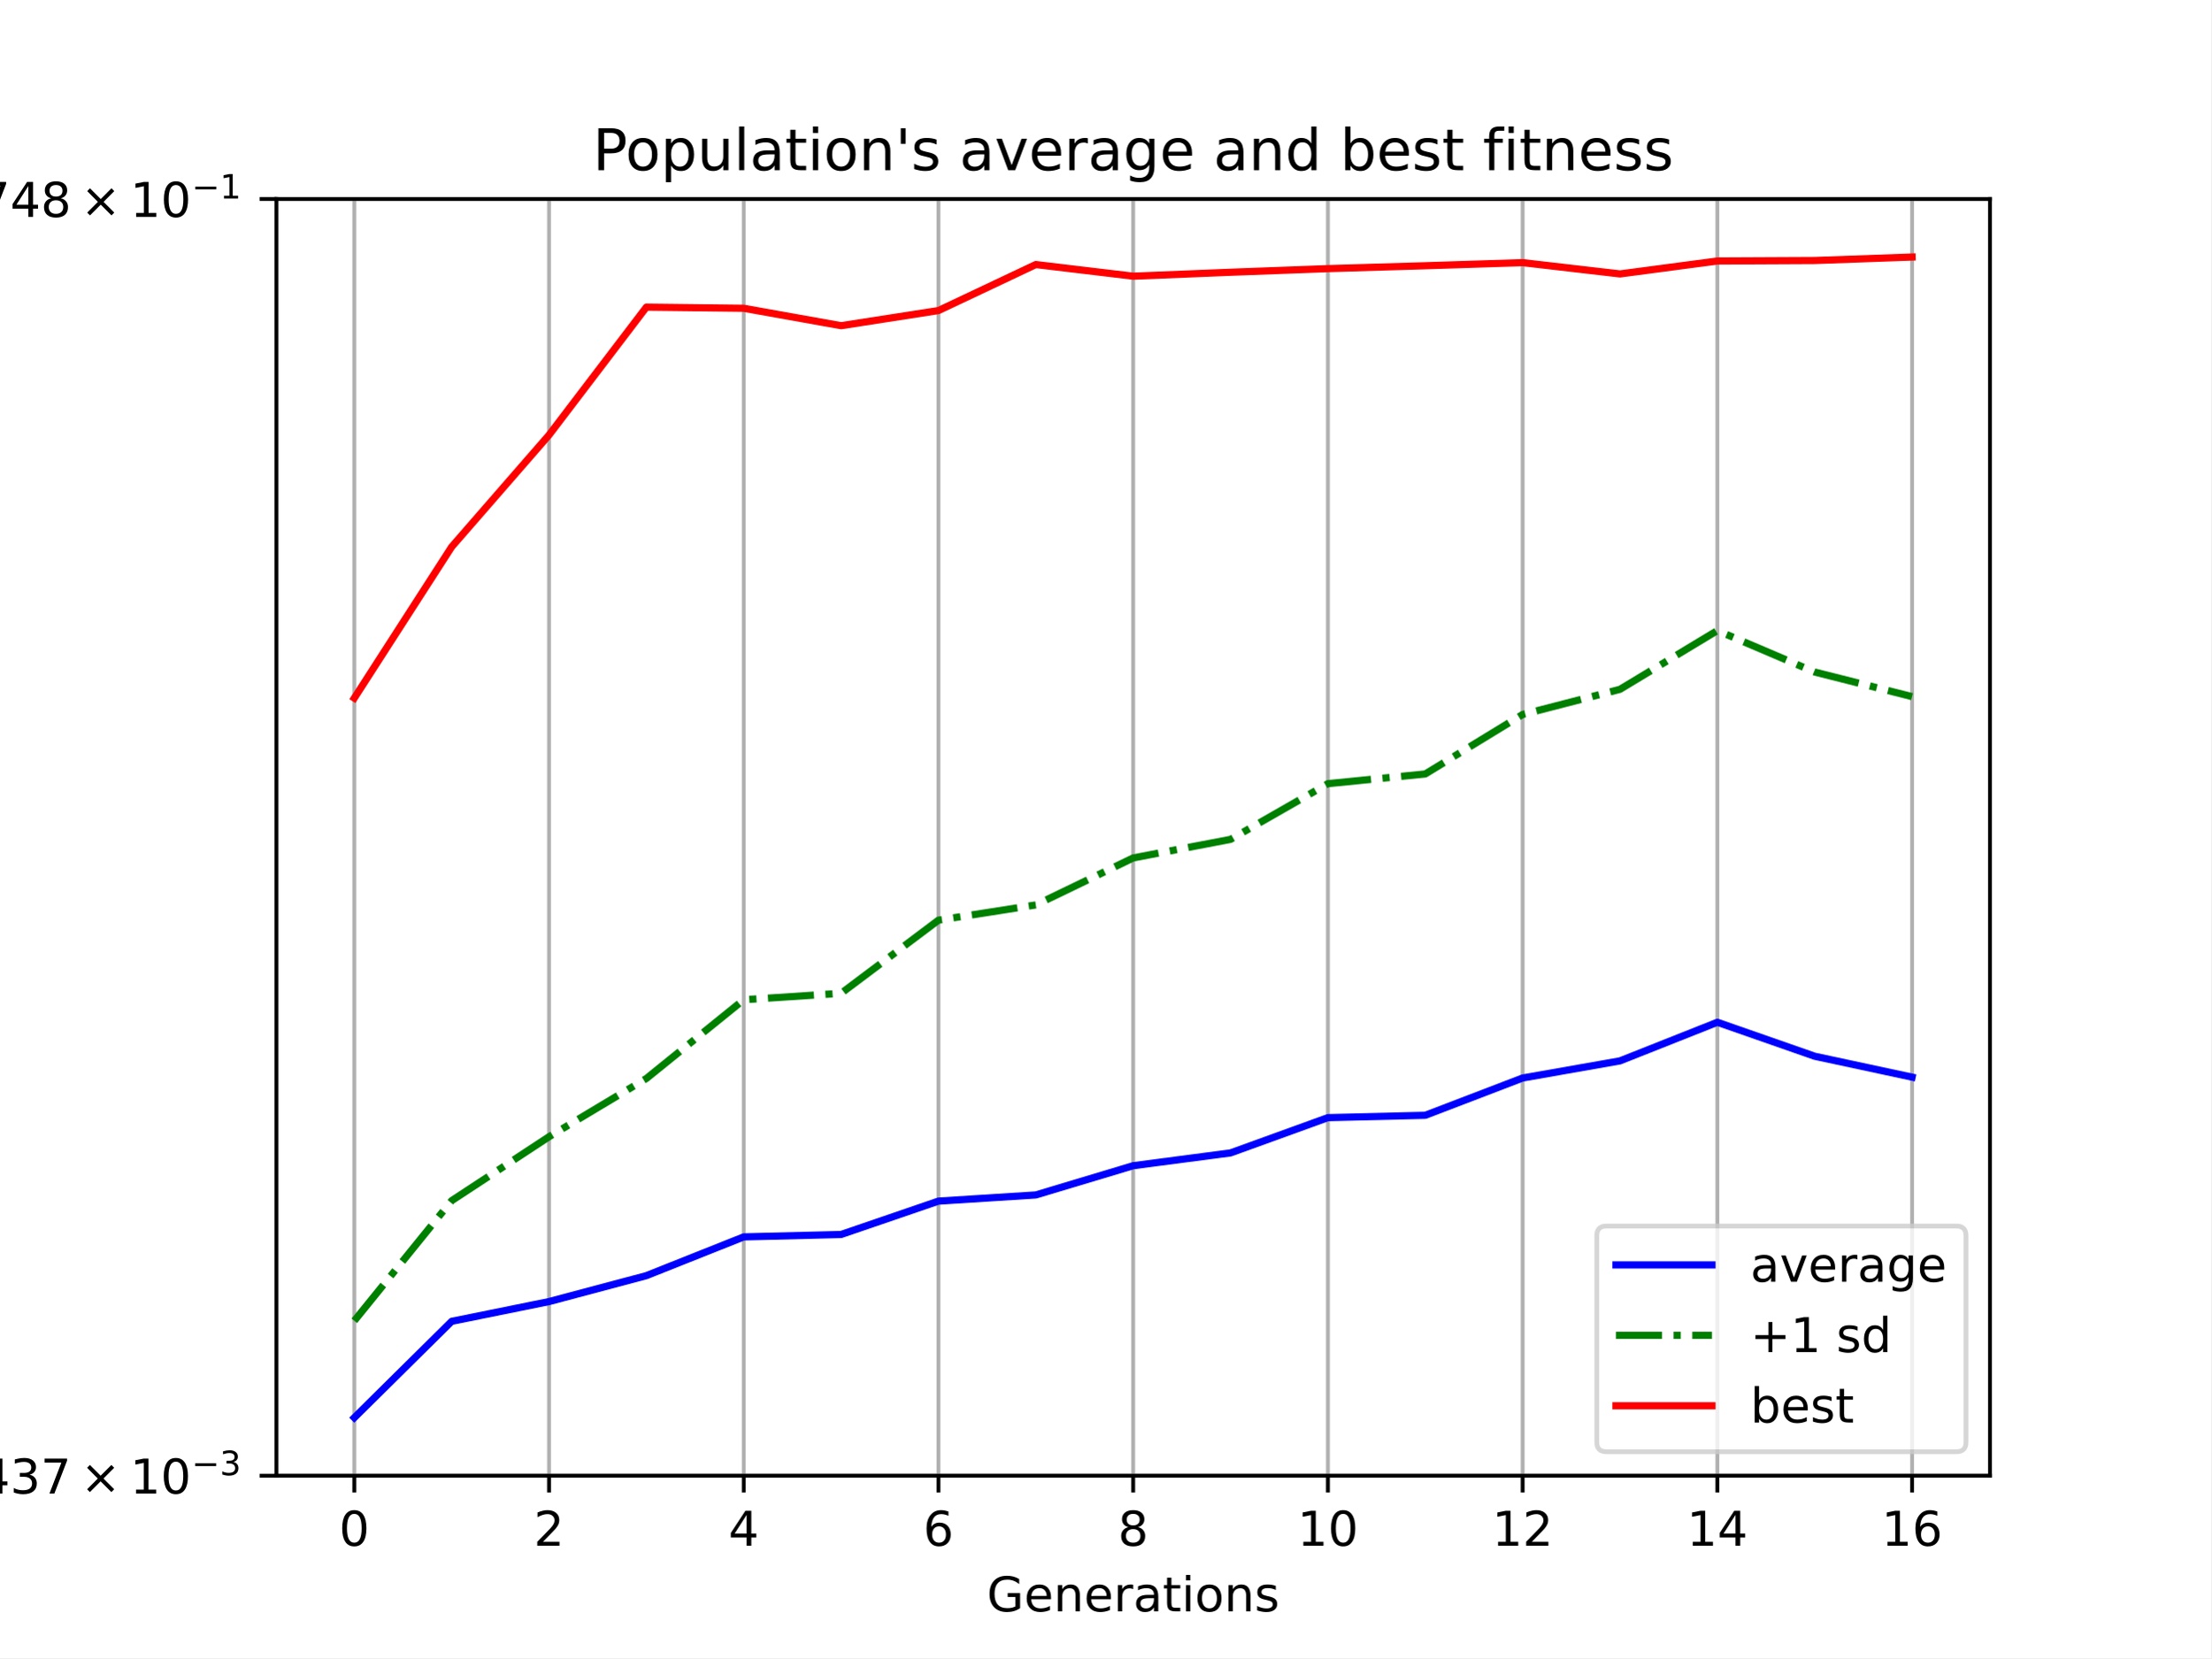
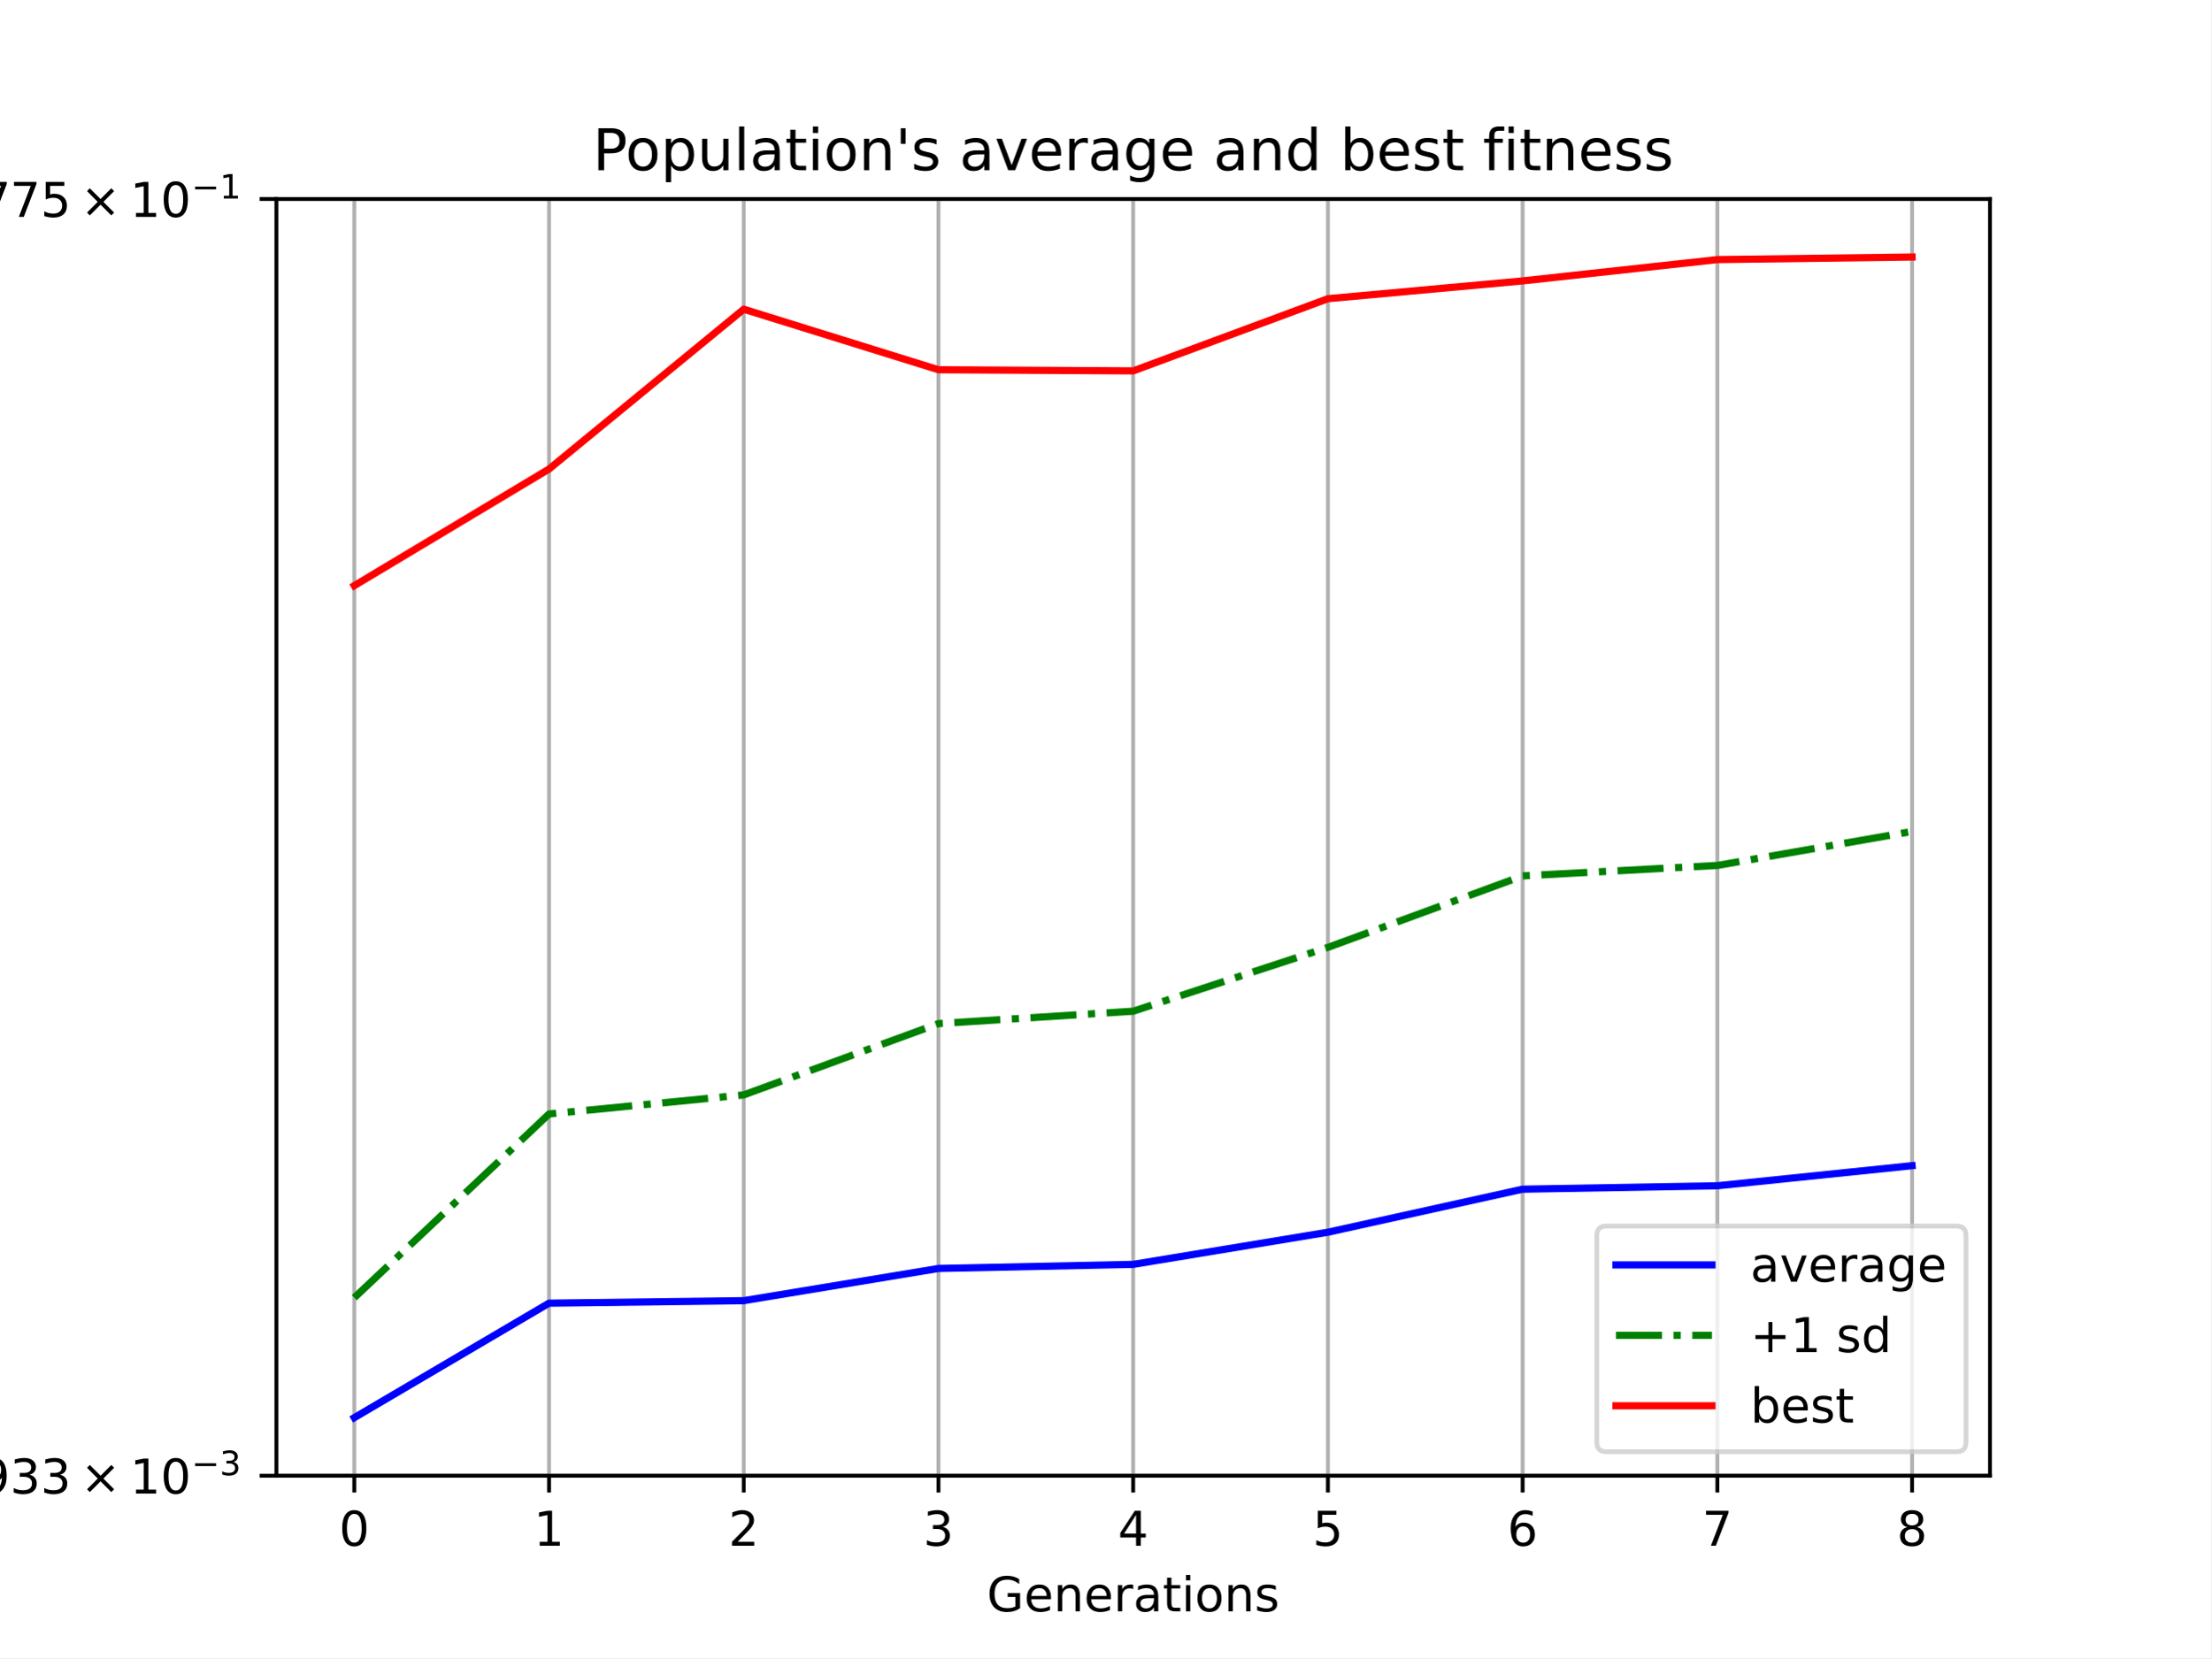
<svg xmlns="http://www.w3.org/2000/svg" xmlns:xlink="http://www.w3.org/1999/xlink" width="460.8pt" height="345.6pt" viewBox="0 0 460.8 345.6" version="1.1">
  <defs>
    <style type="text/css">*{stroke-linejoin: round; stroke-linecap: butt}</style>
  </defs>
  <g id="figure_1">
    <g id="patch_1">
      <path d="M 0 345.6  L 460.8 345.6  L 460.8 0  L 0 0  z " style="fill: #ffffff" />
    </g>
    <g id="axes_1">
      <g id="patch_2">
        <path d="M 57.6 307.584  L 414.72 307.584  L 414.72 41.472  L 57.6 41.472  z " style="fill: #ffffff" />
      </g>
      <g id="matplotlib.axis_1">
        <g id="xtick_1">
          <g id="line2d_1">
-             <path d="M 73.833 307.584  L 73.833 41.472  " clip-path="url(#p4de4faf712)" style="fill: none; stroke: #b0b0b0; stroke-width: 0.8; stroke-linecap: square" />
+             <path d="M 73.833 307.584  L 73.833 41.472  " clip-path="url(#pcd959279f2)" style="fill: none; stroke: #b0b0b0; stroke-width: 0.8; stroke-linecap: square" />
          </g>
          <g id="line2d_2">
            <defs>
-               <path id="mf5c75ae072" d="M 0 0  L 0 3.5  " style="stroke: #000000; stroke-width: 0.8" />
+               <path id="m562a4a8360" d="M 0 0  L 0 3.5  " style="stroke: #000000; stroke-width: 0.8" />
            </defs>
            <g>
-               <use xlink:href="#mf5c75ae072" x="73.833" y="307.584" style="stroke: #000000; stroke-width: 0.8" />
+               <use xlink:href="#m562a4a8360" x="73.833" y="307.584" style="stroke: #000000; stroke-width: 0.8" />
            </g>
          </g>
          <g id="text_1">
            <g transform="translate(70.65148 322.1824)scale(0.1 -0.1)">
              <defs>
                <path id="DejaVuSans-30" d="M 2034 4250  Q 1547 4250 1301 3770  Q 1056 3291 1056 2328  Q 1056 1369 1301 889  Q 1547 409 2034 409  Q 2525 409 2770 889  Q 3016 1369 3016 2328  Q 3016 3291 2770 3770  Q 2525 4250 2034 4250  z M 2034 4750  Q 2819 4750 3233 4129  Q 3647 3509 3647 2328  Q 3647 1150 3233 529  Q 2819 -91 2034 -91  Q 1250 -91 836 529  Q 422 1150 422 2328  Q 422 3509 836 4129  Q 1250 4750 2034 4750  z " transform="scale(0.015625)" />
              </defs>
              <use xlink:href="#DejaVuSans-30" />
            </g>
          </g>
        </g>
        <g id="xtick_2">
          <g id="line2d_3">
-             <path d="M 114.415 307.584  L 114.415 41.472  " clip-path="url(#p4de4faf712)" style="fill: none; stroke: #b0b0b0; stroke-width: 0.8; stroke-linecap: square" />
+             <path d="M 114.415 307.584  L 114.415 41.472  " clip-path="url(#pcd959279f2)" style="fill: none; stroke: #b0b0b0; stroke-width: 0.8; stroke-linecap: square" />
          </g>
          <g id="line2d_4">
            <g>
-               <use xlink:href="#mf5c75ae072" x="114.415" y="307.584" style="stroke: #000000; stroke-width: 0.8" />
+               <use xlink:href="#m562a4a8360" x="114.415" y="307.584" style="stroke: #000000; stroke-width: 0.8" />
            </g>
          </g>
          <g id="text_2">
            <g transform="translate(111.2333 322.1824)scale(0.1 -0.1)">
              <defs>
-                 <path id="DejaVuSans-32" d="M 1228 531  L 3431 531  L 3431 0  L 469 0  L 469 531  Q 828 903 1448 1529  Q 2069 2156 2228 2338  Q 2531 2678 2651 2914  Q 2772 3150 2772 3378  Q 2772 3750 2511 3984  Q 2250 4219 1831 4219  Q 1534 4219 1204 4116  Q 875 4013 500 3803  L 500 4441  Q 881 4594 1212 4672  Q 1544 4750 1819 4750  Q 2544 4750 2975 4387  Q 3406 4025 3406 3419  Q 3406 3131 3298 2873  Q 3191 2616 2906 2266  Q 2828 2175 2409 1742  Q 1991 1309 1228 531  z " transform="scale(0.015625)" />
-               </defs>
-               <use xlink:href="#DejaVuSans-32" />
+                 <path id="DejaVuSans-31" d="M 794 531  L 1825 531  L 1825 4091  L 703 3866  L 703 4441  L 1819 4666  L 2450 4666  L 2450 531  L 3481 531  L 3481 0  L 794 0  L 794 531  z " transform="scale(0.015625)" />
+               </defs>
+               <use xlink:href="#DejaVuSans-31" />
            </g>
          </g>
        </g>
        <g id="xtick_3">
          <g id="line2d_5">
-             <path d="M 154.996 307.584  L 154.996 41.472  " clip-path="url(#p4de4faf712)" style="fill: none; stroke: #b0b0b0; stroke-width: 0.8; stroke-linecap: square" />
+             <path d="M 154.996 307.584  L 154.996 41.472  " clip-path="url(#pcd959279f2)" style="fill: none; stroke: #b0b0b0; stroke-width: 0.8; stroke-linecap: square" />
          </g>
          <g id="line2d_6">
            <g>
-               <use xlink:href="#mf5c75ae072" x="154.996" y="307.584" style="stroke: #000000; stroke-width: 0.8" />
+               <use xlink:href="#m562a4a8360" x="154.996" y="307.584" style="stroke: #000000; stroke-width: 0.8" />
            </g>
          </g>
          <g id="text_3">
            <g transform="translate(151.8151 322.1824)scale(0.1 -0.1)">
              <defs>
-                 <path id="DejaVuSans-34" d="M 2419 4116  L 825 1625  L 2419 1625  L 2419 4116  z M 2253 4666  L 3047 4666  L 3047 1625  L 3713 1625  L 3713 1100  L 3047 1100  L 3047 0  L 2419 0  L 2419 1100  L 313 1100  L 313 1709  L 2253 4666  z " transform="scale(0.015625)" />
-               </defs>
-               <use xlink:href="#DejaVuSans-34" />
+                 <path id="DejaVuSans-32" d="M 1228 531  L 3431 531  L 3431 0  L 469 0  L 469 531  Q 828 903 1448 1529  Q 2069 2156 2228 2338  Q 2531 2678 2651 2914  Q 2772 3150 2772 3378  Q 2772 3750 2511 3984  Q 2250 4219 1831 4219  Q 1534 4219 1204 4116  Q 875 4013 500 3803  L 500 4441  Q 881 4594 1212 4672  Q 1544 4750 1819 4750  Q 2544 4750 2975 4387  Q 3406 4025 3406 3419  Q 3406 3131 3298 2873  Q 3191 2616 2906 2266  Q 2828 2175 2409 1742  Q 1991 1309 1228 531  z " transform="scale(0.015625)" />
+               </defs>
+               <use xlink:href="#DejaVuSans-32" />
            </g>
          </g>
        </g>
        <g id="xtick_4">
          <g id="line2d_7">
-             <path d="M 195.578 307.584  L 195.578 41.472  " clip-path="url(#p4de4faf712)" style="fill: none; stroke: #b0b0b0; stroke-width: 0.8; stroke-linecap: square" />
+             <path d="M 195.578 307.584  L 195.578 41.472  " clip-path="url(#pcd959279f2)" style="fill: none; stroke: #b0b0b0; stroke-width: 0.8; stroke-linecap: square" />
          </g>
          <g id="line2d_8">
            <g>
-               <use xlink:href="#mf5c75ae072" x="195.578" y="307.584" style="stroke: #000000; stroke-width: 0.8" />
+               <use xlink:href="#m562a4a8360" x="195.578" y="307.584" style="stroke: #000000; stroke-width: 0.8" />
            </g>
          </g>
          <g id="text_4">
            <g transform="translate(192.3969 322.1824)scale(0.1 -0.1)">
              <defs>
-                 <path id="DejaVuSans-36" d="M 2113 2584  Q 1688 2584 1439 2293  Q 1191 2003 1191 1497  Q 1191 994 1439 701  Q 1688 409 2113 409  Q 2538 409 2786 701  Q 3034 994 3034 1497  Q 3034 2003 2786 2293  Q 2538 2584 2113 2584  z M 3366 4563  L 3366 3988  Q 3128 4100 2886 4159  Q 2644 4219 2406 4219  Q 1781 4219 1451 3797  Q 1122 3375 1075 2522  Q 1259 2794 1537 2939  Q 1816 3084 2150 3084  Q 2853 3084 3261 2657  Q 3669 2231 3669 1497  Q 3669 778 3244 343  Q 2819 -91 2113 -91  Q 1303 -91 875 529  Q 447 1150 447 2328  Q 447 3434 972 4092  Q 1497 4750 2381 4750  Q 2619 4750 2861 4703  Q 3103 4656 3366 4563  z " transform="scale(0.015625)" />
-               </defs>
-               <use xlink:href="#DejaVuSans-36" />
+                 <path id="DejaVuSans-33" d="M 2597 2516  Q 3050 2419 3304 2112  Q 3559 1806 3559 1356  Q 3559 666 3084 287  Q 2609 -91 1734 -91  Q 1441 -91 1130 -33  Q 819 25 488 141  L 488 750  Q 750 597 1062 519  Q 1375 441 1716 441  Q 2309 441 2620 675  Q 2931 909 2931 1356  Q 2931 1769 2642 2001  Q 2353 2234 1838 2234  L 1294 2234  L 1294 2753  L 1863 2753  Q 2328 2753 2575 2939  Q 2822 3125 2822 3475  Q 2822 3834 2567 4026  Q 2313 4219 1838 4219  Q 1578 4219 1281 4162  Q 984 4106 628 3988  L 628 4550  Q 988 4650 1302 4700  Q 1616 4750 1894 4750  Q 2613 4750 3031 4423  Q 3450 4097 3450 3541  Q 3450 3153 3228 2886  Q 3006 2619 2597 2516  z " transform="scale(0.015625)" />
+               </defs>
+               <use xlink:href="#DejaVuSans-33" />
            </g>
          </g>
        </g>
        <g id="xtick_5">
          <g id="line2d_9">
-             <path d="M 236.16 307.584  L 236.16 41.472  " clip-path="url(#p4de4faf712)" style="fill: none; stroke: #b0b0b0; stroke-width: 0.8; stroke-linecap: square" />
+             <path d="M 236.16 307.584  L 236.16 41.472  " clip-path="url(#pcd959279f2)" style="fill: none; stroke: #b0b0b0; stroke-width: 0.8; stroke-linecap: square" />
          </g>
          <g id="line2d_10">
            <g>
-               <use xlink:href="#mf5c75ae072" x="236.16" y="307.584" style="stroke: #000000; stroke-width: 0.8" />
+               <use xlink:href="#m562a4a8360" x="236.16" y="307.584" style="stroke: #000000; stroke-width: 0.8" />
            </g>
          </g>
          <g id="text_5">
            <g transform="translate(232.9787 322.1824)scale(0.1 -0.1)">
              <defs>
-                 <path id="DejaVuSans-38" d="M 2034 2216  Q 1584 2216 1326 1975  Q 1069 1734 1069 1313  Q 1069 891 1326 650  Q 1584 409 2034 409  Q 2484 409 2743 651  Q 3003 894 3003 1313  Q 3003 1734 2745 1975  Q 2488 2216 2034 2216  z M 1403 2484  Q 997 2584 770 2862  Q 544 3141 544 3541  Q 544 4100 942 4425  Q 1341 4750 2034 4750  Q 2731 4750 3128 4425  Q 3525 4100 3525 3541  Q 3525 3141 3298 2862  Q 3072 2584 2669 2484  Q 3125 2378 3379 2068  Q 3634 1759 3634 1313  Q 3634 634 3220 271  Q 2806 -91 2034 -91  Q 1263 -91 848 271  Q 434 634 434 1313  Q 434 1759 690 2068  Q 947 2378 1403 2484  z M 1172 3481  Q 1172 3119 1398 2916  Q 1625 2713 2034 2713  Q 2441 2713 2670 2916  Q 2900 3119 2900 3481  Q 2900 3844 2670 4047  Q 2441 4250 2034 4250  Q 1625 4250 1398 4047  Q 1172 3844 1172 3481  z " transform="scale(0.015625)" />
-               </defs>
-               <use xlink:href="#DejaVuSans-38" />
+                 <path id="DejaVuSans-34" d="M 2419 4116  L 825 1625  L 2419 1625  L 2419 4116  z M 2253 4666  L 3047 4666  L 3047 1625  L 3713 1625  L 3713 1100  L 3047 1100  L 3047 0  L 2419 0  L 2419 1100  L 313 1100  L 313 1709  L 2253 4666  z " transform="scale(0.015625)" />
+               </defs>
+               <use xlink:href="#DejaVuSans-34" />
            </g>
          </g>
        </g>
        <g id="xtick_6">
          <g id="line2d_11">
-             <path d="M 276.742 307.584  L 276.742 41.472  " clip-path="url(#p4de4faf712)" style="fill: none; stroke: #b0b0b0; stroke-width: 0.8; stroke-linecap: square" />
+             <path d="M 276.742 307.584  L 276.742 41.472  " clip-path="url(#pcd959279f2)" style="fill: none; stroke: #b0b0b0; stroke-width: 0.8; stroke-linecap: square" />
          </g>
          <g id="line2d_12">
            <g>
-               <use xlink:href="#mf5c75ae072" x="276.742" y="307.584" style="stroke: #000000; stroke-width: 0.8" />
+               <use xlink:href="#m562a4a8360" x="276.742" y="307.584" style="stroke: #000000; stroke-width: 0.8" />
            </g>
          </g>
          <g id="text_6">
-             <g transform="translate(270.3793 322.1824)scale(0.1 -0.1)">
-               <defs>
-                 <path id="DejaVuSans-31" d="M 794 531  L 1825 531  L 1825 4091  L 703 3866  L 703 4441  L 1819 4666  L 2450 4666  L 2450 531  L 3481 531  L 3481 0  L 794 0  L 794 531  z " transform="scale(0.015625)" />
-               </defs>
-               <use xlink:href="#DejaVuSans-31" />
-               <use xlink:href="#DejaVuSans-30" x="63.623" />
+             <g transform="translate(273.5606 322.1824)scale(0.1 -0.1)">
+               <defs>
+                 <path id="DejaVuSans-35" d="M 691 4666  L 3169 4666  L 3169 4134  L 1269 4134  L 1269 2991  Q 1406 3038 1543 3061  Q 1681 3084 1819 3084  Q 2600 3084 3056 2656  Q 3513 2228 3513 1497  Q 3513 744 3044 326  Q 2575 -91 1722 -91  Q 1428 -91 1123 -41  Q 819 9 494 109  L 494 744  Q 775 591 1075 516  Q 1375 441 1709 441  Q 2250 441 2565 725  Q 2881 1009 2881 1497  Q 2881 1984 2565 2268  Q 2250 2553 1709 2553  Q 1456 2553 1204 2497  Q 953 2441 691 2322  L 691 4666  z " transform="scale(0.015625)" />
+               </defs>
+               <use xlink:href="#DejaVuSans-35" />
            </g>
          </g>
        </g>
        <g id="xtick_7">
          <g id="line2d_13">
-             <path d="M 317.324 307.584  L 317.324 41.472  " clip-path="url(#p4de4faf712)" style="fill: none; stroke: #b0b0b0; stroke-width: 0.8; stroke-linecap: square" />
+             <path d="M 317.324 307.584  L 317.324 41.472  " clip-path="url(#pcd959279f2)" style="fill: none; stroke: #b0b0b0; stroke-width: 0.8; stroke-linecap: square" />
          </g>
          <g id="line2d_14">
            <g>
-               <use xlink:href="#mf5c75ae072" x="317.324" y="307.584" style="stroke: #000000; stroke-width: 0.8" />
+               <use xlink:href="#m562a4a8360" x="317.324" y="307.584" style="stroke: #000000; stroke-width: 0.8" />
            </g>
          </g>
          <g id="text_7">
-             <g transform="translate(310.9611 322.1824)scale(0.1 -0.1)">
-               <use xlink:href="#DejaVuSans-31" />
-               <use xlink:href="#DejaVuSans-32" x="63.623" />
+             <g transform="translate(314.1424 322.1824)scale(0.1 -0.1)">
+               <defs>
+                 <path id="DejaVuSans-36" d="M 2113 2584  Q 1688 2584 1439 2293  Q 1191 2003 1191 1497  Q 1191 994 1439 701  Q 1688 409 2113 409  Q 2538 409 2786 701  Q 3034 994 3034 1497  Q 3034 2003 2786 2293  Q 2538 2584 2113 2584  z M 3366 4563  L 3366 3988  Q 3128 4100 2886 4159  Q 2644 4219 2406 4219  Q 1781 4219 1451 3797  Q 1122 3375 1075 2522  Q 1259 2794 1537 2939  Q 1816 3084 2150 3084  Q 2853 3084 3261 2657  Q 3669 2231 3669 1497  Q 3669 778 3244 343  Q 2819 -91 2113 -91  Q 1303 -91 875 529  Q 447 1150 447 2328  Q 447 3434 972 4092  Q 1497 4750 2381 4750  Q 2619 4750 2861 4703  Q 3103 4656 3366 4563  z " transform="scale(0.015625)" />
+               </defs>
+               <use xlink:href="#DejaVuSans-36" />
            </g>
          </g>
        </g>
        <g id="xtick_8">
          <g id="line2d_15">
-             <path d="M 357.905 307.584  L 357.905 41.472  " clip-path="url(#p4de4faf712)" style="fill: none; stroke: #b0b0b0; stroke-width: 0.8; stroke-linecap: square" />
+             <path d="M 357.905 307.584  L 357.905 41.472  " clip-path="url(#pcd959279f2)" style="fill: none; stroke: #b0b0b0; stroke-width: 0.8; stroke-linecap: square" />
          </g>
          <g id="line2d_16">
            <g>
-               <use xlink:href="#mf5c75ae072" x="357.905" y="307.584" style="stroke: #000000; stroke-width: 0.8" />
+               <use xlink:href="#m562a4a8360" x="357.905" y="307.584" style="stroke: #000000; stroke-width: 0.8" />
            </g>
          </g>
          <g id="text_8">
-             <g transform="translate(351.543 322.1824)scale(0.1 -0.1)">
-               <use xlink:href="#DejaVuSans-31" />
-               <use xlink:href="#DejaVuSans-34" x="63.623" />
+             <g transform="translate(354.7242 322.1824)scale(0.1 -0.1)">
+               <defs>
+                 <path id="DejaVuSans-37" d="M 525 4666  L 3525 4666  L 3525 4397  L 1831 0  L 1172 0  L 2766 4134  L 525 4134  L 525 4666  z " transform="scale(0.015625)" />
+               </defs>
+               <use xlink:href="#DejaVuSans-37" />
            </g>
          </g>
        </g>
        <g id="xtick_9">
          <g id="line2d_17">
-             <path d="M 398.487 307.584  L 398.487 41.472  " clip-path="url(#p4de4faf712)" style="fill: none; stroke: #b0b0b0; stroke-width: 0.8; stroke-linecap: square" />
+             <path d="M 398.487 307.584  L 398.487 41.472  " clip-path="url(#pcd959279f2)" style="fill: none; stroke: #b0b0b0; stroke-width: 0.8; stroke-linecap: square" />
          </g>
          <g id="line2d_18">
            <g>
-               <use xlink:href="#mf5c75ae072" x="398.487" y="307.584" style="stroke: #000000; stroke-width: 0.8" />
+               <use xlink:href="#m562a4a8360" x="398.487" y="307.584" style="stroke: #000000; stroke-width: 0.8" />
            </g>
          </g>
          <g id="text_9">
-             <g transform="translate(392.1248 322.1824)scale(0.1 -0.1)">
-               <use xlink:href="#DejaVuSans-31" />
-               <use xlink:href="#DejaVuSans-36" x="63.623" />
+             <g transform="translate(395.306 322.1824)scale(0.1 -0.1)">
+               <defs>
+                 <path id="DejaVuSans-38" d="M 2034 2216  Q 1584 2216 1326 1975  Q 1069 1734 1069 1313  Q 1069 891 1326 650  Q 1584 409 2034 409  Q 2484 409 2743 651  Q 3003 894 3003 1313  Q 3003 1734 2745 1975  Q 2488 2216 2034 2216  z M 1403 2484  Q 997 2584 770 2862  Q 544 3141 544 3541  Q 544 4100 942 4425  Q 1341 4750 2034 4750  Q 2731 4750 3128 4425  Q 3525 4100 3525 3541  Q 3525 3141 3298 2862  Q 3072 2584 2669 2484  Q 3125 2378 3379 2068  Q 3634 1759 3634 1313  Q 3634 634 3220 271  Q 2806 -91 2034 -91  Q 1263 -91 848 271  Q 434 634 434 1313  Q 434 1759 690 2068  Q 947 2378 1403 2484  z M 1172 3481  Q 1172 3119 1398 2916  Q 1625 2713 2034 2713  Q 2441 2713 2670 2916  Q 2900 3119 2900 3481  Q 2900 3844 2670 4047  Q 2441 4250 2034 4250  Q 1625 4250 1398 4047  Q 1172 3844 1172 3481  z " transform="scale(0.015625)" />
+               </defs>
+               <use xlink:href="#DejaVuSans-38" />
            </g>
          </g>
        </g>
        <g id="text_10">
          <g transform="translate(205.6623 335.8606)scale(0.1 -0.1)">
            <defs>
              <path id="DejaVuSans-47" d="M 3809 666  L 3809 1919  L 2778 1919  L 2778 2438  L 4434 2438  L 4434 434  Q 4069 175 3628 42  Q 3188 -91 2688 -91  Q 1594 -91 976 548  Q 359 1188 359 2328  Q 359 3472 976 4111  Q 1594 4750 2688 4750  Q 3144 4750 3555 4637  Q 3966 4525 4313 4306  L 4313 3634  Q 3963 3931 3569 4081  Q 3175 4231 2741 4231  Q 1884 4231 1454 3753  Q 1025 3275 1025 2328  Q 1025 1384 1454 906  Q 1884 428 2741 428  Q 3075 428 3337 486  Q 3600 544 3809 666  z " transform="scale(0.015625)" />
              <path id="DejaVuSans-65" d="M 3597 1894  L 3597 1613  L 953 1613  Q 991 1019 1311 708  Q 1631 397 2203 397  Q 2534 397 2845 478  Q 3156 559 3463 722  L 3463 178  Q 3153 47 2828 -22  Q 2503 -91 2169 -91  Q 1331 -91 842 396  Q 353 884 353 1716  Q 353 2575 817 3079  Q 1281 3584 2069 3584  Q 2775 3584 3186 3129  Q 3597 2675 3597 1894  z M 3022 2063  Q 3016 2534 2758 2815  Q 2500 3097 2075 3097  Q 1594 3097 1305 2825  Q 1016 2553 972 2059  L 3022 2063  z " transform="scale(0.015625)" />
              <path id="DejaVuSans-6e" d="M 3513 2113  L 3513 0  L 2938 0  L 2938 2094  Q 2938 2591 2744 2837  Q 2550 3084 2163 3084  Q 1697 3084 1428 2787  Q 1159 2491 1159 1978  L 1159 0  L 581 0  L 581 3500  L 1159 3500  L 1159 2956  Q 1366 3272 1645 3428  Q 1925 3584 2291 3584  Q 2894 3584 3203 3211  Q 3513 2838 3513 2113  z " transform="scale(0.015625)" />
              <path id="DejaVuSans-72" d="M 2631 2963  Q 2534 3019 2420 3045  Q 2306 3072 2169 3072  Q 1681 3072 1420 2755  Q 1159 2438 1159 1844  L 1159 0  L 581 0  L 581 3500  L 1159 3500  L 1159 2956  Q 1341 3275 1631 3429  Q 1922 3584 2338 3584  Q 2397 3584 2469 3576  Q 2541 3569 2628 3553  L 2631 2963  z " transform="scale(0.015625)" />
              <path id="DejaVuSans-61" d="M 2194 1759  Q 1497 1759 1228 1600  Q 959 1441 959 1056  Q 959 750 1161 570  Q 1363 391 1709 391  Q 2188 391 2477 730  Q 2766 1069 2766 1631  L 2766 1759  L 2194 1759  z M 3341 1997  L 3341 0  L 2766 0  L 2766 531  Q 2569 213 2275 61  Q 1981 -91 1556 -91  Q 1019 -91 701 211  Q 384 513 384 1019  Q 384 1609 779 1909  Q 1175 2209 1959 2209  L 2766 2209  L 2766 2266  Q 2766 2663 2505 2880  Q 2244 3097 1772 3097  Q 1472 3097 1187 3025  Q 903 2953 641 2809  L 641 3341  Q 956 3463 1253 3523  Q 1550 3584 1831 3584  Q 2591 3584 2966 3190  Q 3341 2797 3341 1997  z " transform="scale(0.015625)" />
              <path id="DejaVuSans-74" d="M 1172 4494  L 1172 3500  L 2356 3500  L 2356 3053  L 1172 3053  L 1172 1153  Q 1172 725 1289 603  Q 1406 481 1766 481  L 2356 481  L 2356 0  L 1766 0  Q 1100 0 847 248  Q 594 497 594 1153  L 594 3053  L 172 3053  L 172 3500  L 594 3500  L 594 4494  L 1172 4494  z " transform="scale(0.015625)" />
              <path id="DejaVuSans-69" d="M 603 3500  L 1178 3500  L 1178 0  L 603 0  L 603 3500  z M 603 4863  L 1178 4863  L 1178 4134  L 603 4134  L 603 4863  z " transform="scale(0.015625)" />
              <path id="DejaVuSans-6f" d="M 1959 3097  Q 1497 3097 1228 2736  Q 959 2375 959 1747  Q 959 1119 1226 758  Q 1494 397 1959 397  Q 2419 397 2687 759  Q 2956 1122 2956 1747  Q 2956 2369 2687 2733  Q 2419 3097 1959 3097  z M 1959 3584  Q 2709 3584 3137 3096  Q 3566 2609 3566 1747  Q 3566 888 3137 398  Q 2709 -91 1959 -91  Q 1206 -91 779 398  Q 353 888 353 1747  Q 353 2609 779 3096  Q 1206 3584 1959 3584  z " transform="scale(0.015625)" />
              <path id="DejaVuSans-73" d="M 2834 3397  L 2834 2853  Q 2591 2978 2328 3040  Q 2066 3103 1784 3103  Q 1356 3103 1142 2972  Q 928 2841 928 2578  Q 928 2378 1081 2264  Q 1234 2150 1697 2047  L 1894 2003  Q 2506 1872 2764 1633  Q 3022 1394 3022 966  Q 3022 478 2636 193  Q 2250 -91 1575 -91  Q 1294 -91 989 -36  Q 684 19 347 128  L 347 722  Q 666 556 975 473  Q 1284 391 1588 391  Q 1994 391 2212 530  Q 2431 669 2431 922  Q 2431 1156 2273 1281  Q 2116 1406 1581 1522  L 1381 1569  Q 847 1681 609 1914  Q 372 2147 372 2553  Q 372 3047 722 3315  Q 1072 3584 1716 3584  Q 2034 3584 2315 3537  Q 2597 3491 2834 3397  z " transform="scale(0.015625)" />
            </defs>
            <use xlink:href="#DejaVuSans-47" />
            <use xlink:href="#DejaVuSans-65" x="77.49" />
            <use xlink:href="#DejaVuSans-6e" x="139.014" />
            <use xlink:href="#DejaVuSans-65" x="202.393" />
            <use xlink:href="#DejaVuSans-72" x="263.916" />
            <use xlink:href="#DejaVuSans-61" x="305.029" />
            <use xlink:href="#DejaVuSans-74" x="366.309" />
            <use xlink:href="#DejaVuSans-69" x="405.518" />
            <use xlink:href="#DejaVuSans-6f" x="433.301" />
            <use xlink:href="#DejaVuSans-6e" x="494.482" />
            <use xlink:href="#DejaVuSans-73" x="557.861" />
          </g>
        </g>
      </g>
      <g id="matplotlib.axis_2">
        <g id="ytick_1">
          <g id="line2d_19">
-             <path d="M 57.6 307.584  L 414.72 307.584  " clip-path="url(#p4de4faf712)" style="fill: none; stroke: #b0b0b0; stroke-width: 0.8; stroke-linecap: square" />
+             <path d="M 57.6 307.584  L 414.72 307.584  " clip-path="url(#pcd959279f2)" style="fill: none; stroke: #b0b0b0; stroke-width: 0.8; stroke-linecap: square" />
          </g>
          <g id="line2d_20">
            <defs>
-               <path id="mcb128e6623" d="M 0 0  L -3.5 0  " style="stroke: #000000; stroke-width: 0.8" />
+               <path id="m2aa0ee4a15" d="M 0 0  L -3.5 0  " style="stroke: #000000; stroke-width: 0.8" />
            </defs>
            <g>
-               <use xlink:href="#mcb128e6623" x="57.6" y="307.584" style="stroke: #000000; stroke-width: 0.8" />
+               <use xlink:href="#m2aa0ee4a15" x="57.6" y="307.584" style="stroke: #000000; stroke-width: 0.8" />
            </g>
          </g>
          <g id="text_11">
-             <g transform="translate(-34.9 311.3832)scale(0.1 -0.1)">
+             <g transform="translate(-28 311.3832)scale(0.1 -0.1)">
              <defs>
                <path id="DejaVuSans-2212" d="M 678 2272  L 4684 2272  L 4684 1741  L 678 1741  L 678 2272  z " transform="scale(0.015625)" />
                <path id="DejaVuSans-2e" d="M 684 794  L 1344 794  L 1344 0  L 684 0  L 684 794  z " transform="scale(0.015625)" />
-                 <path id="DejaVuSans-33" d="M 2597 2516  Q 3050 2419 3304 2112  Q 3559 1806 3559 1356  Q 3559 666 3084 287  Q 2609 -91 1734 -91  Q 1441 -91 1130 -33  Q 819 25 488 141  L 488 750  Q 750 597 1062 519  Q 1375 441 1716 441  Q 2309 441 2620 675  Q 2931 909 2931 1356  Q 2931 1769 2642 2001  Q 2353 2234 1838 2234  L 1294 2234  L 1294 2753  L 1863 2753  Q 2328 2753 2575 2939  Q 2822 3125 2822 3475  Q 2822 3834 2567 4026  Q 2313 4219 1838 4219  Q 1578 4219 1281 4162  Q 984 4106 628 3988  L 628 4550  Q 988 4650 1302 4700  Q 1616 4750 1894 4750  Q 2613 4750 3031 4423  Q 3450 4097 3450 3541  Q 3450 3153 3228 2886  Q 3006 2619 2597 2516  z " transform="scale(0.015625)" />
-                 <path id="DejaVuSans-37" d="M 525 4666  L 3525 4666  L 3525 4397  L 1831 0  L 1172 0  L 2766 4134  L 525 4134  L 525 4666  z " transform="scale(0.015625)" />
+                 <path id="DejaVuSans-39" d="M 703 97  L 703 672  Q 941 559 1184 500  Q 1428 441 1663 441  Q 2288 441 2617 861  Q 2947 1281 2994 2138  Q 2813 1869 2534 1725  Q 2256 1581 1919 1581  Q 1219 1581 811 2004  Q 403 2428 403 3163  Q 403 3881 828 4315  Q 1253 4750 1959 4750  Q 2769 4750 3195 4129  Q 3622 3509 3622 2328  Q 3622 1225 3098 567  Q 2575 -91 1691 -91  Q 1453 -91 1209 -44  Q 966 3 703 97  z M 1959 2075  Q 2384 2075 2632 2365  Q 2881 2656 2881 3163  Q 2881 3666 2632 3958  Q 2384 4250 1959 4250  Q 1534 4250 1286 3958  Q 1038 3666 1038 3163  Q 1038 2656 1286 2365  Q 1534 2075 1959 2075  z " transform="scale(0.015625)" />
                <path id="DejaVuSans-d7" d="M 4488 3438  L 3059 2003  L 4488 575  L 4116 197  L 2681 1631  L 1247 197  L 878 575  L 2303 2003  L 878 3438  L 1247 3816  L 2681 2381  L 4116 3816  L 4488 3438  z " transform="scale(0.015625)" />
              </defs>
              <use xlink:href="#DejaVuSans-2212" transform="translate(0 0.765625)" />
-               <use xlink:href="#DejaVuSans-32" transform="translate(83.78906 0.765625)" />
+               <use xlink:href="#DejaVuSans-35" transform="translate(83.78906 0.765625)" />
              <use xlink:href="#DejaVuSans-2e" transform="translate(147.4121 0.765625)" />
-               <use xlink:href="#DejaVuSans-33" transform="translate(179.1992 0.765625)" />
-               <use xlink:href="#DejaVuSans-36" transform="translate(242.8223 0.765625)" />
-               <use xlink:href="#DejaVuSans-34" transform="translate(306.4453 0.765625)" />
-               <use xlink:href="#DejaVuSans-33" transform="translate(370.0684 0.765625)" />
-               <use xlink:href="#DejaVuSans-37" transform="translate(433.6914 0.765625)" />
-               <use xlink:href="#DejaVuSans-d7" transform="translate(516.7969 0.765625)" />
-               <use xlink:href="#DejaVuSans-31" transform="translate(620.0684 0.765625)" />
-               <use xlink:href="#DejaVuSans-30" transform="translate(683.6914 0.765625)" />
-               <use xlink:href="#DejaVuSans-2212" transform="translate(748.2715 39.04688)scale(0.7)" />
-               <use xlink:href="#DejaVuSans-33" transform="translate(806.9238 39.04688)scale(0.7)" />
+               <use xlink:href="#DejaVuSans-35" transform="translate(179.1992 0.765625)" />
+               <use xlink:href="#DejaVuSans-39" transform="translate(237.3223 0.765625)" />
+               <use xlink:href="#DejaVuSans-33" transform="translate(300.9453 0.765625)" />
+               <use xlink:href="#DejaVuSans-33" transform="translate(364.5684 0.765625)" />
+               <use xlink:href="#DejaVuSans-d7" transform="translate(447.6738 0.765625)" />
+               <use xlink:href="#DejaVuSans-31" transform="translate(550.9453 0.765625)" />
+               <use xlink:href="#DejaVuSans-30" transform="translate(614.5684 0.765625)" />
+               <use xlink:href="#DejaVuSans-2212" transform="translate(679.1484 39.04688)scale(0.7)" />
+               <use xlink:href="#DejaVuSans-33" transform="translate(737.8008 39.04688)scale(0.7)" />
            </g>
          </g>
        </g>
        <g id="ytick_2">
          <g id="line2d_21">
-             <path d="M 57.6 41.472  L 414.72 41.472  " clip-path="url(#p4de4faf712)" style="fill: none; stroke: #b0b0b0; stroke-width: 0.8; stroke-linecap: square" />
+             <path d="M 57.6 41.472  L 414.72 41.472  " clip-path="url(#pcd959279f2)" style="fill: none; stroke: #b0b0b0; stroke-width: 0.8; stroke-linecap: square" />
          </g>
          <g id="line2d_22">
            <g>
-               <use xlink:href="#mcb128e6623" x="57.6" y="41.472" style="stroke: #000000; stroke-width: 0.8" />
+               <use xlink:href="#m2aa0ee4a15" x="57.6" y="41.472" style="stroke: #000000; stroke-width: 0.8" />
            </g>
          </g>
          <g id="text_12">
-             <g transform="translate(-26.5 45.27122)scale(0.1 -0.1)">
+             <g transform="translate(-20 45.27122)scale(0.1 -0.1)">
              <use xlink:href="#DejaVuSans-37" transform="translate(0 0.684375)" />
              <use xlink:href="#DejaVuSans-2e" transform="translate(63.62305 0.684375)" />
              <use xlink:href="#DejaVuSans-33" transform="translate(95.41016 0.684375)" />
-               <use xlink:href="#DejaVuSans-36" transform="translate(159.0332 0.684375)" />
-               <use xlink:href="#DejaVuSans-37" transform="translate(222.6562 0.684375)" />
-               <use xlink:href="#DejaVuSans-34" transform="translate(286.2793 0.684375)" />
-               <use xlink:href="#DejaVuSans-38" transform="translate(349.9023 0.684375)" />
-               <use xlink:href="#DejaVuSans-d7" transform="translate(433.0078 0.684375)" />
-               <use xlink:href="#DejaVuSans-31" transform="translate(536.2793 0.684375)" />
-               <use xlink:href="#DejaVuSans-30" transform="translate(599.9023 0.684375)" />
-               <use xlink:href="#DejaVuSans-2212" transform="translate(664.4824 38.96563)scale(0.7)" />
-               <use xlink:href="#DejaVuSans-31" transform="translate(723.1348 38.96563)scale(0.7)" />
+               <use xlink:href="#DejaVuSans-37" transform="translate(159.0332 0.684375)" />
+               <use xlink:href="#DejaVuSans-37" transform="translate(220.9062 0.684375)" />
+               <use xlink:href="#DejaVuSans-35" transform="translate(284.5293 0.684375)" />
+               <use xlink:href="#DejaVuSans-d7" transform="translate(367.6348 0.684375)" />
+               <use xlink:href="#DejaVuSans-31" transform="translate(470.9062 0.684375)" />
+               <use xlink:href="#DejaVuSans-30" transform="translate(534.5293 0.684375)" />
+               <use xlink:href="#DejaVuSans-2212" transform="translate(599.1094 38.96563)scale(0.7)" />
+               <use xlink:href="#DejaVuSans-31" transform="translate(657.7617 38.96563)scale(0.7)" />
            </g>
          </g>
        </g>
        <g id="text_13">
-           <g transform="translate(-40.97969 191.8452)rotate(-90)scale(0.1 -0.1)">
+           <g transform="translate(-34.07969 191.8452)rotate(-90)scale(0.1 -0.1)">
            <defs>
              <path id="DejaVuSans-46" d="M 628 4666  L 3309 4666  L 3309 4134  L 1259 4134  L 1259 2759  L 3109 2759  L 3109 2228  L 1259 2228  L 1259 0  L 628 0  L 628 4666  z " transform="scale(0.015625)" />
            </defs>
            <use xlink:href="#DejaVuSans-46" />
            <use xlink:href="#DejaVuSans-69" x="50.27" />
            <use xlink:href="#DejaVuSans-74" x="78.053" />
            <use xlink:href="#DejaVuSans-6e" x="117.262" />
            <use xlink:href="#DejaVuSans-65" x="180.641" />
            <use xlink:href="#DejaVuSans-73" x="242.164" />
            <use xlink:href="#DejaVuSans-73" x="294.264" />
          </g>
        </g>
      </g>
      <g id="line2d_23">
-         <path d="M 73.833 295.488  L 94.124 275.412  L 114.415 271.294  L 134.705 265.887  L 154.996 257.809  L 175.287 257.308  L 195.578 250.353  L 215.869 249.067  L 236.16 242.971  L 256.451 240.304  L 276.742 232.953  L 297.033 232.465  L 317.324 224.691  L 337.615 221.12  L 357.905 213.073  L 378.196 220.157  L 398.487 224.515  " clip-path="url(#p4de4faf712)" style="fill: none; stroke: #0000ff; stroke-width: 1.5; stroke-linecap: square" />
+         <path d="M 73.833 295.488  L 114.415 271.623  L 154.996 271.101  L 195.578 264.391  L 236.16 263.536  L 276.742 256.837  L 317.324 247.865  L 357.905 247.154  L 398.487 242.963  " clip-path="url(#pcd959279f2)" style="fill: none; stroke: #0000ff; stroke-width: 1.5; stroke-linecap: square" />
      </g>
      <g id="line2d_24">
-         <path d="M 73.833 275.297  L 94.124 250.259  L 114.415 236.934  L 134.705 224.791  L 154.996 208.377  L 175.287 207.042  L 195.578 191.791  L 215.869 188.616  L 236.16 178.819  L 256.451 174.949  L 276.742 163.338  L 297.033 161.315  L 317.324 148.916  L 337.615 143.673  L 357.905 131.423  L 378.196 140.074  L 398.487 145.195  " clip-path="url(#p4de4faf712)" style="fill: none; stroke-dasharray: 9.6,2.4,1.5,2.4; stroke-dashoffset: 0; stroke: #008000; stroke-width: 1.5" />
+         <path d="M 73.833 270.485  L 114.415 232.19  L 154.996 228.211  L 195.578 213.353  L 236.16 210.77  L 276.742 197.466  L 317.324 182.561  L 357.905 180.382  L 398.487 173.298  " clip-path="url(#pcd959279f2)" style="fill: none; stroke-dasharray: 9.6,2.4,1.5,2.4; stroke-dashoffset: 0; stroke: #008000; stroke-width: 1.5" />
      </g>
      <g id="line2d_25">
-         <path d="M 73.833 145.497  L 94.124 113.982  L 114.415 90.664  L 134.705 64.011  L 154.996 64.25  L 175.287 67.88  L 195.578 64.724  L 215.869 55.134  L 236.16 57.562  L 256.451 56.741  L 276.742 55.984  L 297.033 55.383  L 317.324 54.735  L 337.615 57.091  L 357.905 54.394  L 378.196 54.293  L 398.487 53.568  " clip-path="url(#p4de4faf712)" style="fill: none; stroke: #ff0000; stroke-width: 1.5; stroke-linecap: square" />
+         <path d="M 73.833 122.061  L 114.415 97.757  L 154.996 64.443  L 195.578 77.062  L 236.16 77.301  L 276.742 62.254  L 317.324 58.545  L 357.905 54.103  L 398.487 53.568  " clip-path="url(#pcd959279f2)" style="fill: none; stroke: #ff0000; stroke-width: 1.5; stroke-linecap: square" />
      </g>
      <g id="patch_3">
        <path d="M 57.6 307.584  L 57.6 41.472  " style="fill: none; stroke: #000000; stroke-width: 0.8; stroke-linejoin: miter; stroke-linecap: square" />
      </g>
      <g id="patch_4">
        <path d="M 414.72 307.584  L 414.72 41.472  " style="fill: none; stroke: #000000; stroke-width: 0.8; stroke-linejoin: miter; stroke-linecap: square" />
      </g>
      <g id="patch_5">
        <path d="M 57.6 307.584  L 414.72 307.584  " style="fill: none; stroke: #000000; stroke-width: 0.8; stroke-linejoin: miter; stroke-linecap: square" />
      </g>
      <g id="patch_6">
        <path d="M 57.6 41.472  L 414.72 41.472  " style="fill: none; stroke: #000000; stroke-width: 0.8; stroke-linejoin: miter; stroke-linecap: square" />
      </g>
      <g id="text_14">
        <g transform="translate(123.5297 35.472)scale(0.12 -0.12)">
          <defs>
            <path id="DejaVuSans-50" d="M 1259 4147  L 1259 2394  L 2053 2394  Q 2494 2394 2734 2622  Q 2975 2850 2975 3272  Q 2975 3691 2734 3919  Q 2494 4147 2053 4147  L 1259 4147  z M 628 4666  L 2053 4666  Q 2838 4666 3239 4311  Q 3641 3956 3641 3272  Q 3641 2581 3239 2228  Q 2838 1875 2053 1875  L 1259 1875  L 1259 0  L 628 0  L 628 4666  z " transform="scale(0.015625)" />
            <path id="DejaVuSans-70" d="M 1159 525  L 1159 -1331  L 581 -1331  L 581 3500  L 1159 3500  L 1159 2969  Q 1341 3281 1617 3432  Q 1894 3584 2278 3584  Q 2916 3584 3314 3078  Q 3713 2572 3713 1747  Q 3713 922 3314 415  Q 2916 -91 2278 -91  Q 1894 -91 1617 61  Q 1341 213 1159 525  z M 3116 1747  Q 3116 2381 2855 2742  Q 2594 3103 2138 3103  Q 1681 3103 1420 2742  Q 1159 2381 1159 1747  Q 1159 1113 1420 752  Q 1681 391 2138 391  Q 2594 391 2855 752  Q 3116 1113 3116 1747  z " transform="scale(0.015625)" />
            <path id="DejaVuSans-75" d="M 544 1381  L 544 3500  L 1119 3500  L 1119 1403  Q 1119 906 1312 657  Q 1506 409 1894 409  Q 2359 409 2629 706  Q 2900 1003 2900 1516  L 2900 3500  L 3475 3500  L 3475 0  L 2900 0  L 2900 538  Q 2691 219 2414 64  Q 2138 -91 1772 -91  Q 1169 -91 856 284  Q 544 659 544 1381  z M 1991 3584  L 1991 3584  z " transform="scale(0.015625)" />
            <path id="DejaVuSans-6c" d="M 603 4863  L 1178 4863  L 1178 0  L 603 0  L 603 4863  z " transform="scale(0.015625)" />
            <path id="DejaVuSans-27" d="M 1147 4666  L 1147 2931  L 616 2931  L 616 4666  L 1147 4666  z " transform="scale(0.015625)" />
            <path id="DejaVuSans-20" transform="scale(0.015625)" />
            <path id="DejaVuSans-76" d="M 191 3500  L 800 3500  L 1894 563  L 2988 3500  L 3597 3500  L 2284 0  L 1503 0  L 191 3500  z " transform="scale(0.015625)" />
            <path id="DejaVuSans-67" d="M 2906 1791  Q 2906 2416 2648 2759  Q 2391 3103 1925 3103  Q 1463 3103 1205 2759  Q 947 2416 947 1791  Q 947 1169 1205 825  Q 1463 481 1925 481  Q 2391 481 2648 825  Q 2906 1169 2906 1791  z M 3481 434  Q 3481 -459 3084 -895  Q 2688 -1331 1869 -1331  Q 1566 -1331 1297 -1286  Q 1028 -1241 775 -1147  L 775 -588  Q 1028 -725 1275 -790  Q 1522 -856 1778 -856  Q 2344 -856 2625 -561  Q 2906 -266 2906 331  L 2906 616  Q 2728 306 2450 153  Q 2172 0 1784 0  Q 1141 0 747 490  Q 353 981 353 1791  Q 353 2603 747 3093  Q 1141 3584 1784 3584  Q 2172 3584 2450 3431  Q 2728 3278 2906 2969  L 2906 3500  L 3481 3500  L 3481 434  z " transform="scale(0.015625)" />
            <path id="DejaVuSans-64" d="M 2906 2969  L 2906 4863  L 3481 4863  L 3481 0  L 2906 0  L 2906 525  Q 2725 213 2448 61  Q 2172 -91 1784 -91  Q 1150 -91 751 415  Q 353 922 353 1747  Q 353 2572 751 3078  Q 1150 3584 1784 3584  Q 2172 3584 2448 3432  Q 2725 3281 2906 2969  z M 947 1747  Q 947 1113 1208 752  Q 1469 391 1925 391  Q 2381 391 2643 752  Q 2906 1113 2906 1747  Q 2906 2381 2643 2742  Q 2381 3103 1925 3103  Q 1469 3103 1208 2742  Q 947 2381 947 1747  z " transform="scale(0.015625)" />
            <path id="DejaVuSans-62" d="M 3116 1747  Q 3116 2381 2855 2742  Q 2594 3103 2138 3103  Q 1681 3103 1420 2742  Q 1159 2381 1159 1747  Q 1159 1113 1420 752  Q 1681 391 2138 391  Q 2594 391 2855 752  Q 3116 1113 3116 1747  z M 1159 2969  Q 1341 3281 1617 3432  Q 1894 3584 2278 3584  Q 2916 3584 3314 3078  Q 3713 2572 3713 1747  Q 3713 922 3314 415  Q 2916 -91 2278 -91  Q 1894 -91 1617 61  Q 1341 213 1159 525  L 1159 0  L 581 0  L 581 4863  L 1159 4863  L 1159 2969  z " transform="scale(0.015625)" />
            <path id="DejaVuSans-66" d="M 2375 4863  L 2375 4384  L 1825 4384  Q 1516 4384 1395 4259  Q 1275 4134 1275 3809  L 1275 3500  L 2222 3500  L 2222 3053  L 1275 3053  L 1275 0  L 697 0  L 697 3053  L 147 3053  L 147 3500  L 697 3500  L 697 3744  Q 697 4328 969 4595  Q 1241 4863 1831 4863  L 2375 4863  z " transform="scale(0.015625)" />
          </defs>
          <use xlink:href="#DejaVuSans-50" />
          <use xlink:href="#DejaVuSans-6f" x="56.678" />
          <use xlink:href="#DejaVuSans-70" x="117.859" />
          <use xlink:href="#DejaVuSans-75" x="181.336" />
          <use xlink:href="#DejaVuSans-6c" x="244.715" />
          <use xlink:href="#DejaVuSans-61" x="272.498" />
          <use xlink:href="#DejaVuSans-74" x="333.777" />
          <use xlink:href="#DejaVuSans-69" x="372.986" />
          <use xlink:href="#DejaVuSans-6f" x="400.77" />
          <use xlink:href="#DejaVuSans-6e" x="461.951" />
          <use xlink:href="#DejaVuSans-27" x="525.33" />
          <use xlink:href="#DejaVuSans-73" x="552.82" />
          <use xlink:href="#DejaVuSans-20" x="604.92" />
          <use xlink:href="#DejaVuSans-61" x="636.707" />
          <use xlink:href="#DejaVuSans-76" x="697.986" />
          <use xlink:href="#DejaVuSans-65" x="757.166" />
          <use xlink:href="#DejaVuSans-72" x="818.689" />
          <use xlink:href="#DejaVuSans-61" x="859.803" />
          <use xlink:href="#DejaVuSans-67" x="921.082" />
          <use xlink:href="#DejaVuSans-65" x="984.559" />
          <use xlink:href="#DejaVuSans-20" x="1046.082" />
          <use xlink:href="#DejaVuSans-61" x="1077.869" />
          <use xlink:href="#DejaVuSans-6e" x="1139.148" />
          <use xlink:href="#DejaVuSans-64" x="1202.527" />
          <use xlink:href="#DejaVuSans-20" x="1266.004" />
          <use xlink:href="#DejaVuSans-62" x="1297.791" />
          <use xlink:href="#DejaVuSans-65" x="1361.268" />
          <use xlink:href="#DejaVuSans-73" x="1422.791" />
          <use xlink:href="#DejaVuSans-74" x="1474.891" />
          <use xlink:href="#DejaVuSans-20" x="1514.1" />
          <use xlink:href="#DejaVuSans-66" x="1545.887" />
          <use xlink:href="#DejaVuSans-69" x="1581.092" />
          <use xlink:href="#DejaVuSans-74" x="1608.875" />
          <use xlink:href="#DejaVuSans-6e" x="1648.084" />
          <use xlink:href="#DejaVuSans-65" x="1711.463" />
          <use xlink:href="#DejaVuSans-73" x="1772.986" />
          <use xlink:href="#DejaVuSans-73" x="1825.086" />
        </g>
      </g>
      <g id="legend_1">
        <g id="patch_7">
          <path d="M 334.779 302.584  L 407.72 302.584  Q 409.72 302.584 409.72 300.584  L 409.72 257.55  Q 409.72 255.55 407.72 255.55  L 334.779 255.55  Q 332.779 255.55 332.779 257.55  L 332.779 300.584  Q 332.779 302.584 334.779 302.584  z " style="fill: #ffffff; opacity: 0.8; stroke: #cccccc; stroke-linejoin: miter" />
        </g>
        <g id="line2d_26">
          <path d="M 336.779 263.648  L 346.779 263.648  L 356.779 263.648  " style="fill: none; stroke: #0000ff; stroke-width: 1.5; stroke-linecap: square" />
        </g>
        <g id="text_15">
          <g transform="translate(364.7794 267.1481)scale(0.1 -0.1)">
            <use xlink:href="#DejaVuSans-61" />
            <use xlink:href="#DejaVuSans-76" x="61.279" />
            <use xlink:href="#DejaVuSans-65" x="120.459" />
            <use xlink:href="#DejaVuSans-72" x="181.982" />
            <use xlink:href="#DejaVuSans-61" x="223.096" />
            <use xlink:href="#DejaVuSans-67" x="284.375" />
            <use xlink:href="#DejaVuSans-65" x="347.852" />
          </g>
        </g>
        <g id="line2d_27">
          <path d="M 336.779 278.326  L 346.779 278.326  L 356.779 278.326  " style="fill: none; stroke-dasharray: 9.6,2.4,1.5,2.4; stroke-dashoffset: 0; stroke: #008000; stroke-width: 1.5" />
        </g>
        <g id="text_16">
          <g transform="translate(364.7794 281.8262)scale(0.1 -0.1)">
            <defs>
              <path id="DejaVuSans-2b" d="M 2944 4013  L 2944 2272  L 4684 2272  L 4684 1741  L 2944 1741  L 2944 0  L 2419 0  L 2419 1741  L 678 1741  L 678 2272  L 2419 2272  L 2419 4013  L 2944 4013  z " transform="scale(0.015625)" />
            </defs>
            <use xlink:href="#DejaVuSans-2b" />
            <use xlink:href="#DejaVuSans-31" x="83.789" />
            <use xlink:href="#DejaVuSans-20" x="147.412" />
            <use xlink:href="#DejaVuSans-73" x="179.199" />
            <use xlink:href="#DejaVuSans-64" x="231.299" />
          </g>
        </g>
        <g id="line2d_28">
          <path d="M 336.779 293.004  L 346.779 293.004  L 356.779 293.004  " style="fill: none; stroke: #ff0000; stroke-width: 1.5; stroke-linecap: square" />
        </g>
        <g id="text_17">
          <g transform="translate(364.7794 296.5043)scale(0.1 -0.1)">
            <use xlink:href="#DejaVuSans-62" />
            <use xlink:href="#DejaVuSans-65" x="63.477" />
            <use xlink:href="#DejaVuSans-73" x="125" />
            <use xlink:href="#DejaVuSans-74" x="177.1" />
          </g>
        </g>
      </g>
    </g>
  </g>
  <defs>
-     <clipPath id="p4de4faf712">
+     <clipPath id="pcd959279f2">
      <rect x="57.6" y="41.472" width="357.12" height="266.112" />
    </clipPath>
  </defs>
</svg>
